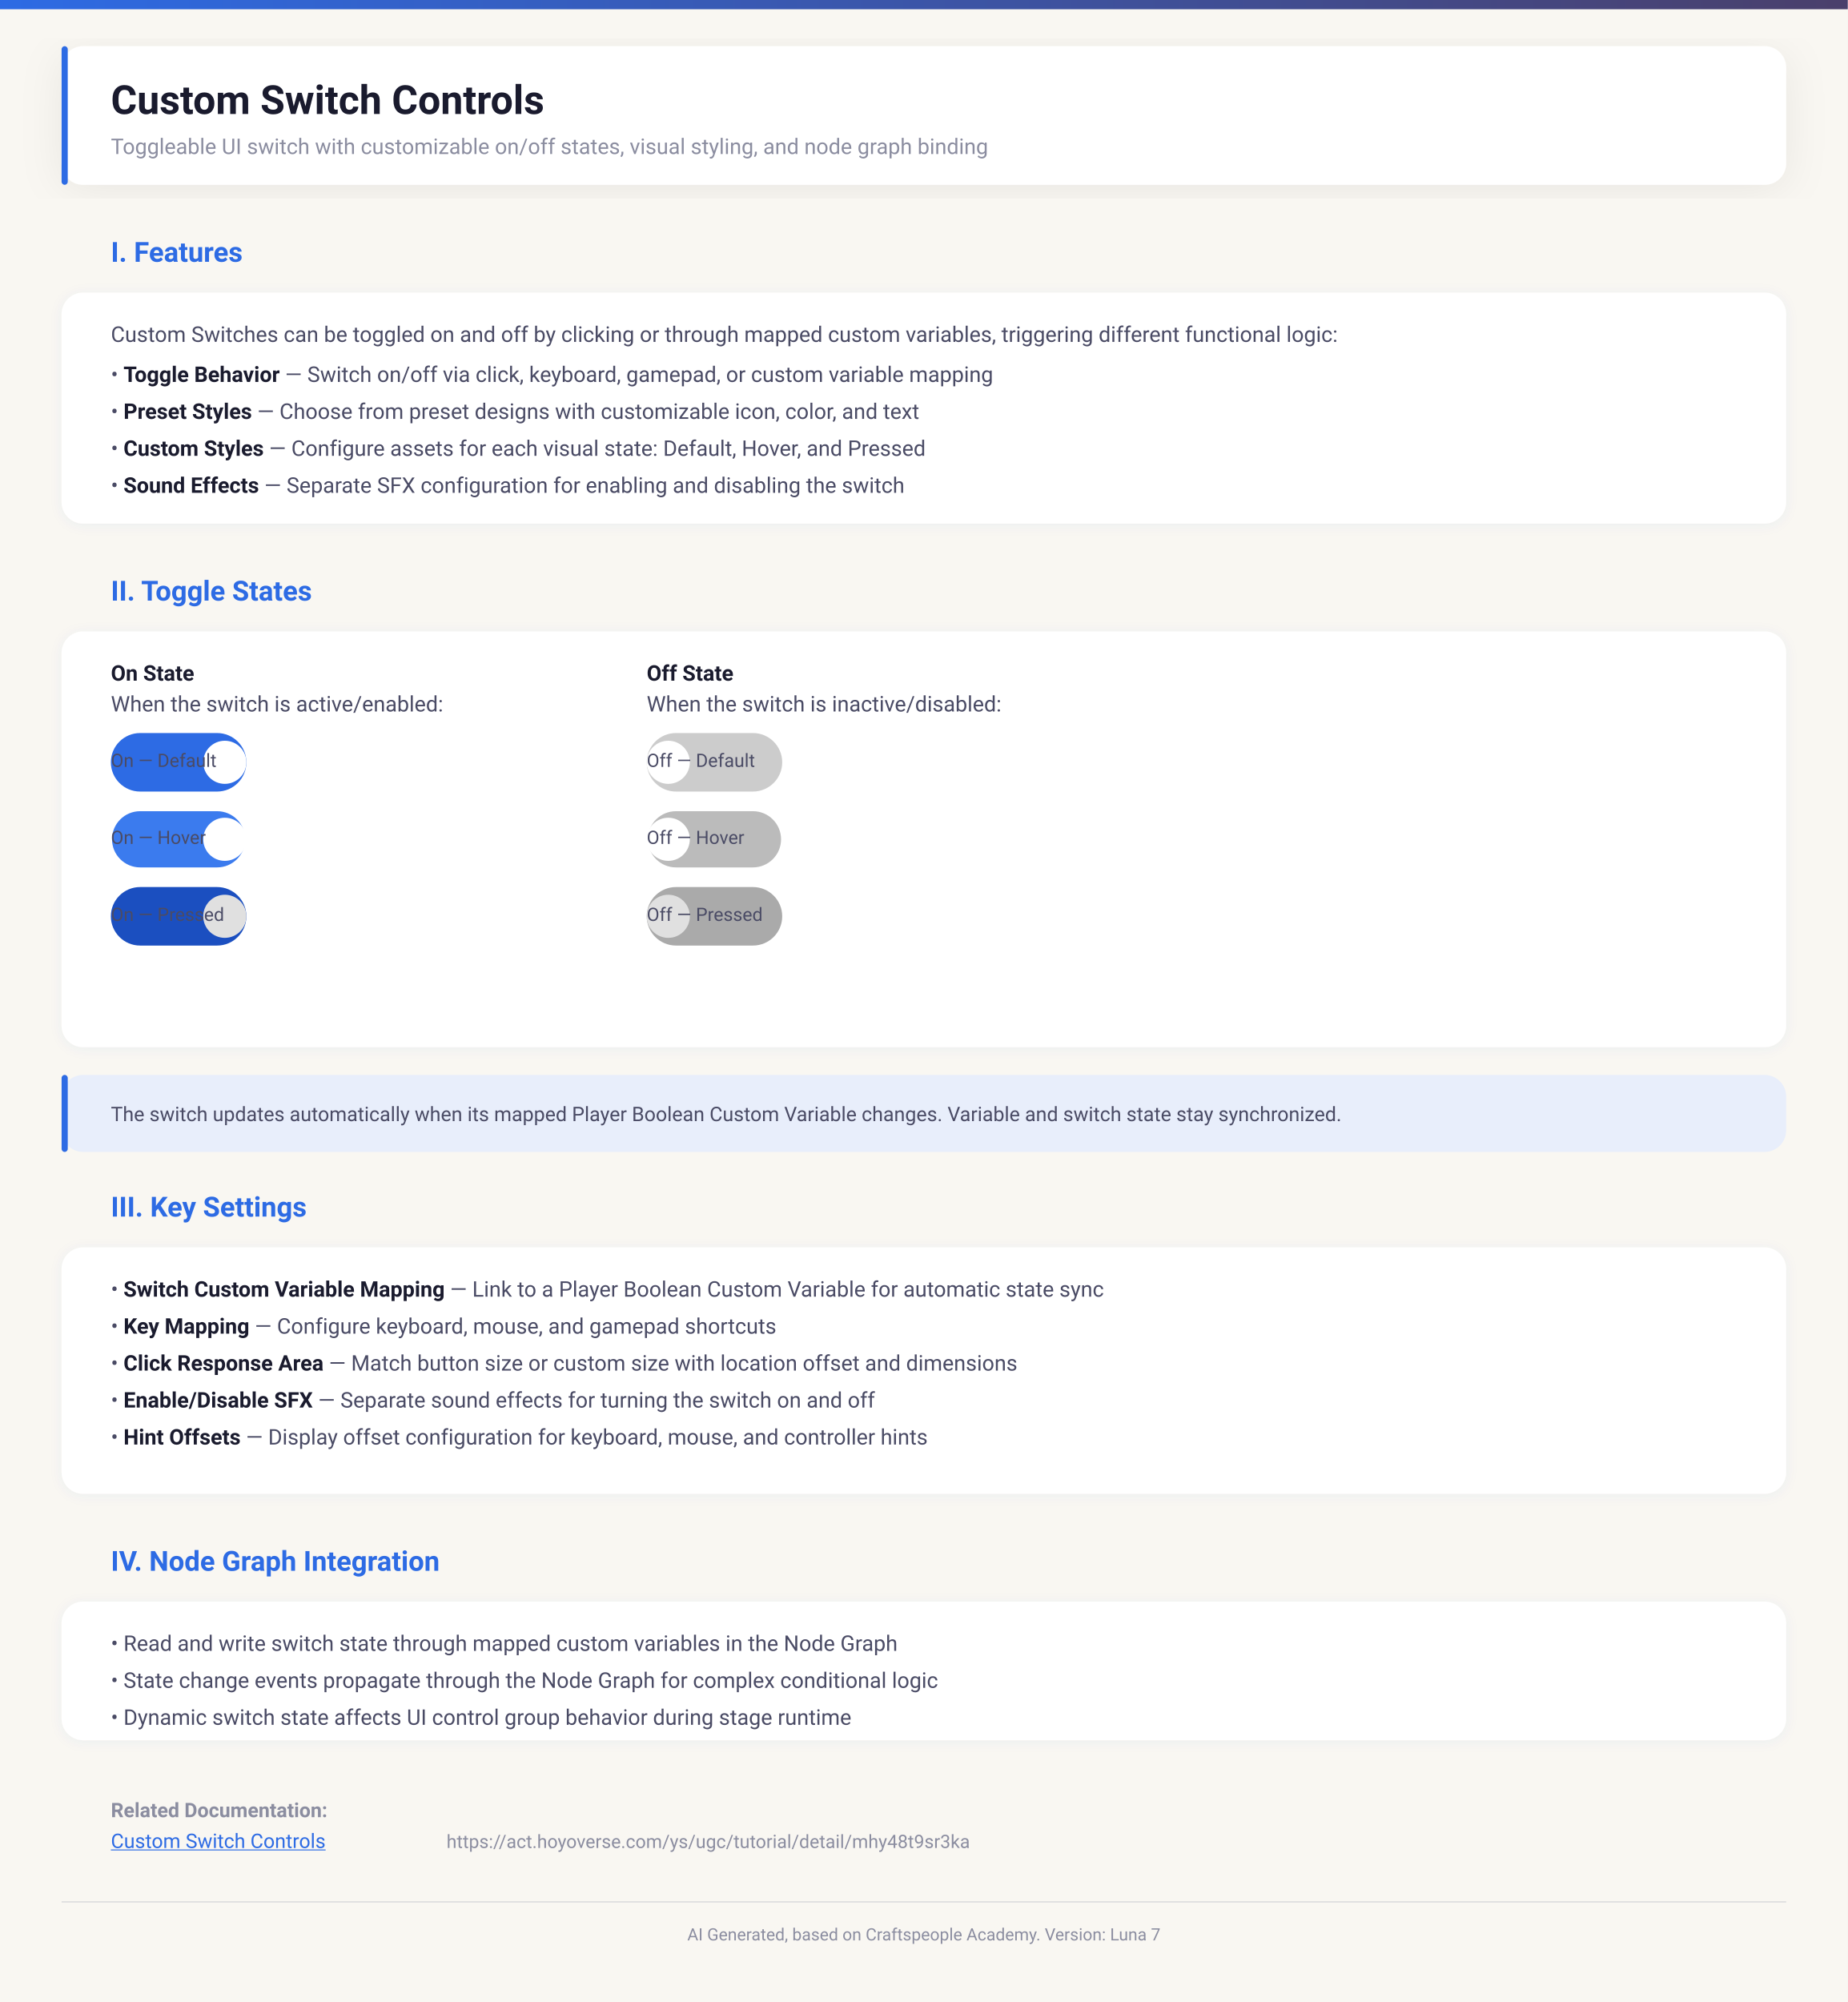
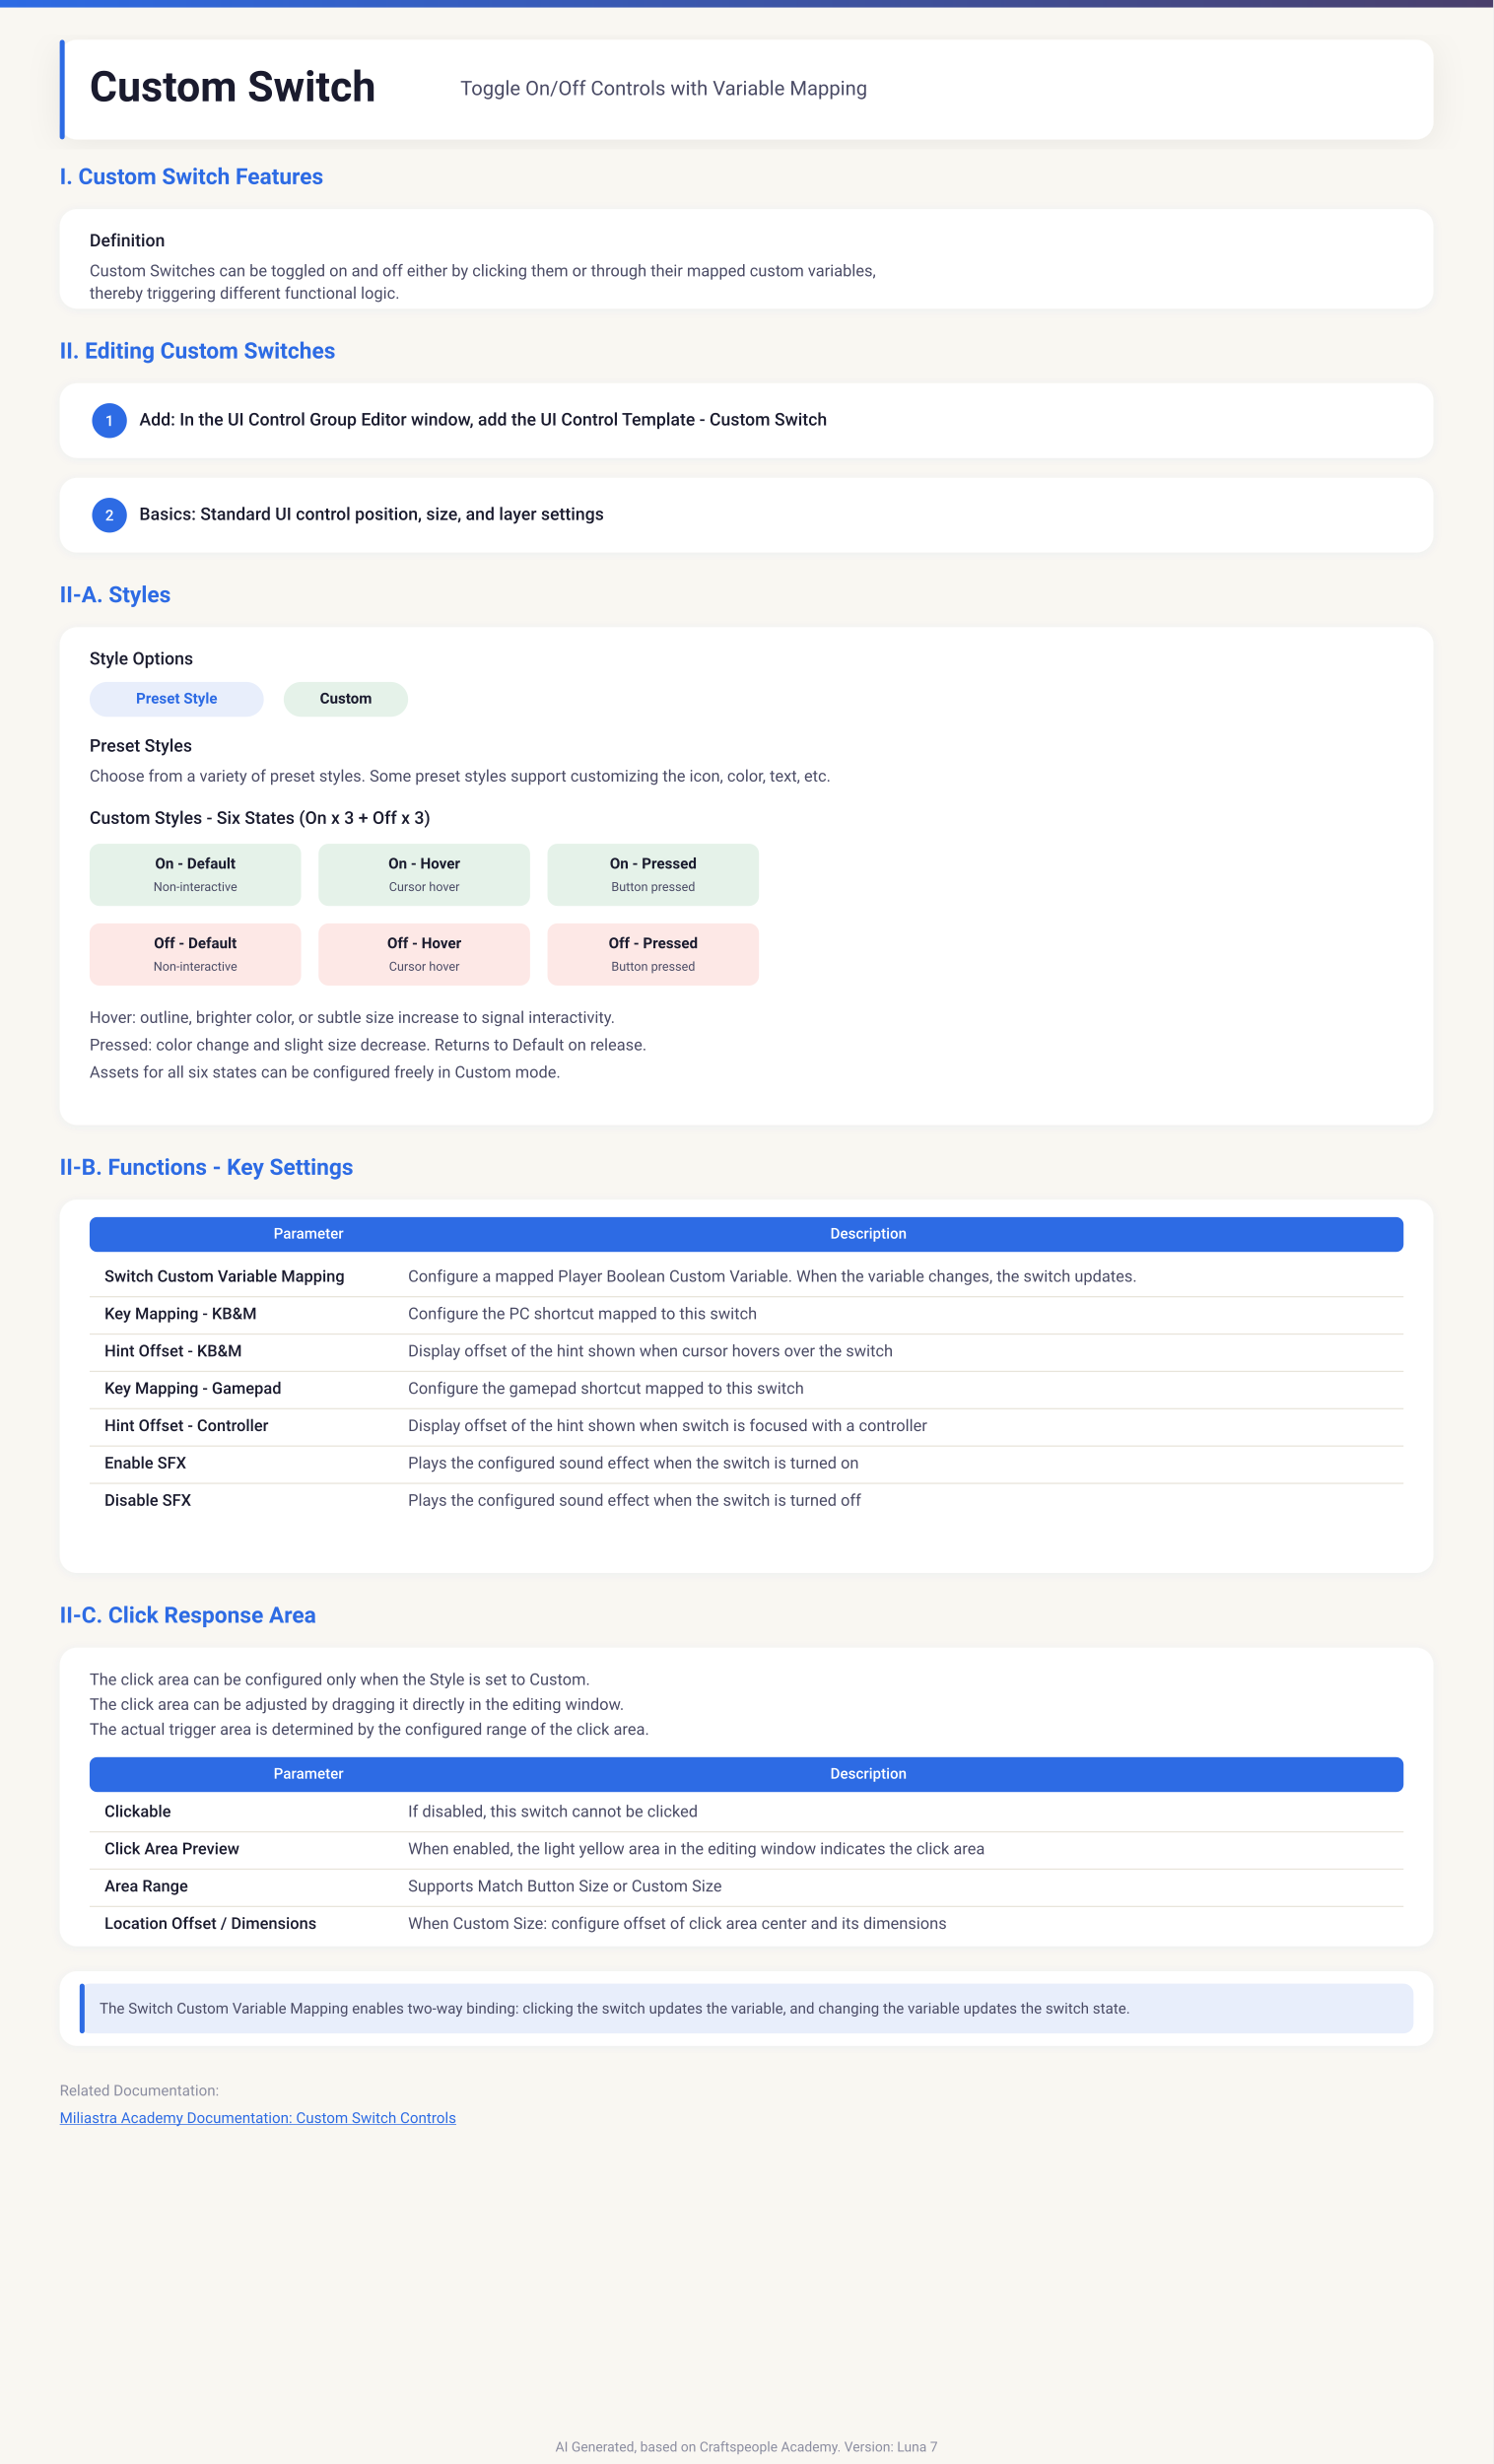
- <svg xmlns="http://www.w3.org/2000/svg" viewBox="0 0 1200 1300" width="1200" height="1300">
+ <svg xmlns="http://www.w3.org/2000/svg" xmlns:xlink="http://www.w3.org/1999/xlink" viewBox="0 0 1200 1980" width="100%" height="100%" style="background:#F9F7F2;font-family:'Roboto','HYWenHei 85W','Noto Sans','Segoe UI',sans-serif;">
  <defs>
    <linearGradient id="topGrad" x1="0" y1="0" x2="1200" y2="0" gradientUnits="userSpaceOnUse">
      <stop offset="0%" stop-color="#2D6BE4" />
      <stop offset="100%" stop-color="#4A3F6B" />
    </linearGradient>
    <filter id="card">
      <feDropShadow dx="0" dy="1" stdDeviation="4" flood-color="#2D6BE4" flood-opacity="0.06" />
    </filter>
    <filter id="elevated">
      <feDropShadow dx="0" dy="4" stdDeviation="14" flood-color="#000" flood-opacity="0.07" />
    </filter>
  </defs>
-   <rect width="1200" height="1300" fill="#F9F7F2" />
-   <rect x="0" y="0" width="1200" height="6" fill="url(#topGrad)" />
-   <rect x="40" y="30" width="1120" height="90" rx="14" fill="#FFFFFF" filter="url(#elevated)" />
-   <rect x="40" y="30" width="4" height="90" rx="2" fill="#2D6BE4" />
-   <text x="72" y="74" font-family="'Roboto','HYWenHei 85W','Noto Sans','Segoe UI',sans-serif" font-size="26" font-weight="700" fill="#1A1B2E">Custom Switch Controls</text>
-   <text x="72" y="100" font-family="'Roboto','HYWenHei 85W','Noto Sans','Segoe UI',sans-serif" font-size="14" fill="#8B8DA0">Toggleable UI switch with customizable on/off states, visual styling, and node graph binding</text>
-   <text x="72" y="170" font-family="'Roboto','HYWenHei 85W','Noto Sans','Segoe UI',sans-serif" font-size="18" font-weight="700" fill="#2D6BE4">I. Features</text>
-   <rect x="40" y="190" width="1120" height="150" rx="14" fill="#FFFFFF" filter="url(#card)" />
-   <text x="72" y="222" font-family="'Roboto','HYWenHei 85W','Noto Sans','Segoe UI',sans-serif" font-size="14" fill="#4A4B65">Custom Switches can be toggled on and off by clicking or through mapped custom variables, triggering different functional logic:</text>
-   <text x="72" y="248" font-family="'Roboto','HYWenHei 85W','Noto Sans','Segoe UI',sans-serif" font-size="14" fill="#4A4B65">• <tspan fill="#1A1B2E" font-weight="700">Toggle Behavior</tspan> — Switch on/off via click, keyboard, gamepad, or custom variable mapping</text>
-   <text x="72" y="272" font-family="'Roboto','HYWenHei 85W','Noto Sans','Segoe UI',sans-serif" font-size="14" fill="#4A4B65">• <tspan fill="#1A1B2E" font-weight="700">Preset Styles</tspan> — Choose from preset designs with customizable icon, color, and text</text>
-   <text x="72" y="296" font-family="'Roboto','HYWenHei 85W','Noto Sans','Segoe UI',sans-serif" font-size="14" fill="#4A4B65">• <tspan fill="#1A1B2E" font-weight="700">Custom Styles</tspan> — Configure assets for each visual state: Default, Hover, and Pressed</text>
-   <text x="72" y="320" font-family="'Roboto','HYWenHei 85W','Noto Sans','Segoe UI',sans-serif" font-size="14" fill="#4A4B65">• <tspan fill="#1A1B2E" font-weight="700">Sound Effects</tspan> — Separate SFX configuration for enabling and disabling the switch</text>
-   <text x="72" y="390" font-family="'Roboto','HYWenHei 85W','Noto Sans','Segoe UI',sans-serif" font-size="18" font-weight="700" fill="#2D6BE4">II. Toggle States</text>
-   <rect x="40" y="410" width="1120" height="270" rx="14" fill="#FFFFFF" filter="url(#card)" />
-   <text x="72" y="442" font-family="'Roboto','HYWenHei 85W','Noto Sans','Segoe UI',sans-serif" font-size="14" font-weight="700" fill="#1A1B2E">On State</text>
-   <text x="72" y="462" font-family="'Roboto','HYWenHei 85W','Noto Sans','Segoe UI',sans-serif" font-size="14" fill="#4A4B65">When the switch is active/enabled:</text>
-   <rect x="72" y="476" width="88" height="38" rx="19" fill="#2D6BE4" />
-   <circle cx="146" cy="495" r="14" fill="#FFFFFF" />
-   <text x="72" y="498" font-family="'Roboto','HYWenHei 85W','Noto Sans','Segoe UI',sans-serif" font-size="12" fill="#4A4B65">On — Default</text>
-   <rect x="72" y="526" width="88" height="38" rx="19" fill="#3B7BEE" />
-   <circle cx="146" cy="545" r="14" fill="#FFFFFF" />
-   <rect x="72" y="526" width="88" height="38" rx="19" fill="none" stroke="#FFFFFF" stroke-width="1.5" />
-   <text x="72" y="548" font-family="'Roboto','HYWenHei 85W','Noto Sans','Segoe UI',sans-serif" font-size="12" fill="#4A4B65">On — Hover</text>
-   <rect x="72" y="576" width="88" height="38" rx="19" fill="#1B4FC0" />
-   <circle cx="146" cy="595" r="14" fill="#E0E0E0" />
-   <text x="72" y="598" font-family="'Roboto','HYWenHei 85W','Noto Sans','Segoe UI',sans-serif" font-size="12" fill="#4A4B65">On — Pressed</text>
-   <text x="420" y="442" font-family="'Roboto','HYWenHei 85W','Noto Sans','Segoe UI',sans-serif" font-size="14" font-weight="700" fill="#1A1B2E">Off State</text>
-   <text x="420" y="462" font-family="'Roboto','HYWenHei 85W','Noto Sans','Segoe UI',sans-serif" font-size="14" fill="#4A4B65">When the switch is inactive/disabled:</text>
-   <rect x="420" y="476" width="88" height="38" rx="19" fill="#CCCCCC" />
-   <circle cx="434" cy="495" r="14" fill="#FFFFFF" />
-   <text x="420" y="498" font-family="'Roboto','HYWenHei 85W','Noto Sans','Segoe UI',sans-serif" font-size="12" fill="#4A4B65">Off — Default</text>
-   <rect x="420" y="526" width="88" height="38" rx="19" fill="#BBBBBB" />
-   <circle cx="434" cy="545" r="14" fill="#FFFFFF" />
-   <rect x="420" y="526" width="88" height="38" rx="19" fill="none" stroke="#FFFFFF" stroke-width="1.5" />
-   <text x="420" y="548" font-family="'Roboto','HYWenHei 85W','Noto Sans','Segoe UI',sans-serif" font-size="12" fill="#4A4B65">Off — Hover</text>
-   <rect x="420" y="576" width="88" height="38" rx="19" fill="#AAAAAA" />
-   <circle cx="434" cy="595" r="14" fill="#E0E0E0" />
-   <text x="420" y="598" font-family="'Roboto','HYWenHei 85W','Noto Sans','Segoe UI',sans-serif" font-size="12" fill="#4A4B65">Off — Pressed</text>
-   <rect x="40" y="698" width="1120" height="50" rx="14" fill="#E8EEFB" />
-   <rect x="40" y="698" width="4" height="50" rx="2" fill="#2D6BE4" />
-   <text x="72" y="728" font-family="'Roboto','HYWenHei 85W','Noto Sans','Segoe UI',sans-serif" font-size="13" fill="#4A4B65">The switch updates automatically when its mapped Player Boolean Custom Variable changes. Variable and switch state stay synchronized.</text>
-   <text x="72" y="790" font-family="'Roboto','HYWenHei 85W','Noto Sans','Segoe UI',sans-serif" font-size="18" font-weight="700" fill="#2D6BE4">III. Key Settings</text>
-   <rect x="40" y="810" width="1120" height="160" rx="14" fill="#FFFFFF" filter="url(#card)" />
-   <text x="72" y="842" font-family="'Roboto','HYWenHei 85W','Noto Sans','Segoe UI',sans-serif" font-size="14" fill="#4A4B65">• <tspan fill="#1A1B2E" font-weight="700">Switch Custom Variable Mapping</tspan> — Link to a Player Boolean Custom Variable for automatic state sync</text>
-   <text x="72" y="866" font-family="'Roboto','HYWenHei 85W','Noto Sans','Segoe UI',sans-serif" font-size="14" fill="#4A4B65">• <tspan fill="#1A1B2E" font-weight="700">Key Mapping</tspan> — Configure keyboard, mouse, and gamepad shortcuts</text>
-   <text x="72" y="890" font-family="'Roboto','HYWenHei 85W','Noto Sans','Segoe UI',sans-serif" font-size="14" fill="#4A4B65">• <tspan fill="#1A1B2E" font-weight="700">Click Response Area</tspan> — Match button size or custom size with location offset and dimensions</text>
-   <text x="72" y="914" font-family="'Roboto','HYWenHei 85W','Noto Sans','Segoe UI',sans-serif" font-size="14" fill="#4A4B65">• <tspan fill="#1A1B2E" font-weight="700">Enable/Disable SFX</tspan> — Separate sound effects for turning the switch on and off</text>
-   <text x="72" y="938" font-family="'Roboto','HYWenHei 85W','Noto Sans','Segoe UI',sans-serif" font-size="14" fill="#4A4B65">• <tspan fill="#1A1B2E" font-weight="700">Hint Offsets</tspan> — Display offset configuration for keyboard, mouse, and controller hints</text>
-   <text x="72" y="1020" font-family="'Roboto','HYWenHei 85W','Noto Sans','Segoe UI',sans-serif" font-size="18" font-weight="700" fill="#2D6BE4">IV. Node Graph Integration</text>
-   <rect x="40" y="1040" width="1120" height="90" rx="14" fill="#FFFFFF" filter="url(#card)" />
-   <text x="72" y="1072" font-family="'Roboto','HYWenHei 85W','Noto Sans','Segoe UI',sans-serif" font-size="14" fill="#4A4B65">• Read and write switch state through mapped custom variables in the Node Graph</text>
-   <text x="72" y="1096" font-family="'Roboto','HYWenHei 85W','Noto Sans','Segoe UI',sans-serif" font-size="14" fill="#4A4B65">• State change events propagate through the Node Graph for complex conditional logic</text>
-   <text x="72" y="1120" font-family="'Roboto','HYWenHei 85W','Noto Sans','Segoe UI',sans-serif" font-size="14" fill="#4A4B65">• Dynamic switch state affects UI control group behavior during stage runtime</text>
-   <text x="72" y="1180" font-family="'Roboto','HYWenHei 85W','Noto Sans','Segoe UI',sans-serif" font-size="13" font-weight="600" fill="#8B8DA0">Related Documentation:</text>
-   <text x="72" y="1200" font-family="'Roboto','HYWenHei 85W','Noto Sans','Segoe UI',sans-serif" font-size="13" fill="#2D6BE4" text-decoration="underline">Custom Switch Controls</text>
-   <text x="290" y="1200" font-family="'Roboto','HYWenHei 85W','Noto Sans','Segoe UI',sans-serif" font-size="12" fill="#8B8DA0">https://act.hoyoverse.com/ys/ugc/tutorial/detail/mhy48t9sr3ka</text>
-   <line x1="40" y1="1235" x2="1160" y2="1235" stroke="#E0E0E0" stroke-width="1" />
-   <text x="600" y="1260" font-family="'Roboto','HYWenHei 85W','Noto Sans','Segoe UI',sans-serif" font-size="11" fill="#8B8DA0" text-anchor="middle">AI Generated, based on Craftspeople Academy. Version: Luna 7</text>
+   <rect width="1200" height="1980" fill="#F9F7F2" />
+   <rect width="1200" height="6" fill="url(#topGrad)" />
+   <rect x="48" y="32" width="1104" height="80" rx="14" fill="#fff" filter="url(#elevated)" />
+   <rect x="48" y="32" width="4" height="80" rx="2" fill="#2D6BE4" />
+   <text x="72" y="72" fill="#1A1B2E" font-size="34" font-weight="bold" dominant-baseline="middle">Custom Switch</text>
+   <text x="370" y="72" fill="#4A4B65" font-size="16" dominant-baseline="middle">Toggle On/Off Controls with Variable Mapping</text>
+   <text x="48" y="148" fill="#2D6BE4" font-size="18" font-weight="700">I. Custom Switch Features</text>
+   <g transform="translate(48, 168)">
+     <rect width="1104" height="80" rx="14" fill="#fff" filter="url(#card)" />
+     <text x="24" y="30" font-size="14" font-weight="500" fill="#1A1B2E">Definition</text>
+     <text x="24" y="54" font-size="13" fill="#4A4B65">Custom Switches can be toggled on and off either by clicking them or through their mapped custom variables,</text>
+     <text x="24" y="72" font-size="13" fill="#4A4B65">thereby triggering different functional logic.</text>
+   </g>
+   <text x="48" y="288" fill="#2D6BE4" font-size="18" font-weight="700">II. Editing Custom Switches</text>
+   <g transform="translate(48, 308)">
+     <rect width="1104" height="60" rx="14" fill="#fff" filter="url(#card)" />
+     <circle cx="40" cy="30" r="14" fill="#2D6BE4" />
+     <text x="40" y="31" font-size="12" font-weight="500" fill="#fff" text-anchor="middle" dominant-baseline="middle">1</text>
+     <text x="64" y="30" font-size="14" font-weight="500" fill="#1A1B2E" dominant-baseline="middle">Add: In the UI Control Group Editor window, add the UI Control Template - Custom Switch</text>
+   </g>
+   <g transform="translate(48, 384)">
+     <rect width="1104" height="60" rx="14" fill="#fff" filter="url(#card)" />
+     <circle cx="40" cy="30" r="14" fill="#2D6BE4" />
+     <text x="40" y="31" font-size="12" font-weight="500" fill="#fff" text-anchor="middle" dominant-baseline="middle">2</text>
+     <text x="64" y="30" font-size="14" font-weight="500" fill="#1A1B2E" dominant-baseline="middle">Basics: Standard UI control position, size, and layer settings</text>
+   </g>
+   <text x="48" y="484" fill="#2D6BE4" font-size="18" font-weight="700">II-A. Styles</text>
+   <g transform="translate(48, 504)">
+     <rect width="1104" height="400" rx="14" fill="#fff" filter="url(#card)" />
+     <text x="24" y="30" font-size="14" font-weight="500" fill="#1A1B2E">Style Options</text>
+     <rect x="24" y="44" width="140" height="28" rx="14" fill="#E8EEFB" />
+     <text x="94" y="58" font-size="12" font-weight="bold" fill="#2D6BE4" text-anchor="middle" dominant-baseline="middle">Preset Style</text>
+     <rect x="180" y="44" width="100" height="28" rx="14" fill="#E5F2E9" />
+     <text x="230" y="58" font-size="12" font-weight="bold" fill="#1A1B2E" text-anchor="middle" dominant-baseline="middle">Custom</text>
+     <text x="24" y="100" font-size="14" font-weight="500" fill="#1A1B2E">Preset Styles</text>
+     <text x="24" y="124" font-size="13" fill="#4A4B65">Choose from a variety of preset styles. Some preset styles support customizing the icon, color, text, etc.</text>
+     <text x="24" y="158" font-size="14" font-weight="500" fill="#1A1B2E">Custom Styles - Six States (On x 3 + Off x 3)</text>
+     <rect x="24" y="174" width="170" height="50" rx="8" fill="#E5F2E9" />
+     <text x="109" y="194" font-size="12" font-weight="bold" fill="#1A1B2E" text-anchor="middle">On - Default</text>
+     <text x="109" y="212" font-size="10" fill="#4A4B65" text-anchor="middle">Non-interactive</text>
+     <rect x="208" y="174" width="170" height="50" rx="8" fill="#E5F2E9" />
+     <text x="293" y="194" font-size="12" font-weight="bold" fill="#1A1B2E" text-anchor="middle">On - Hover</text>
+     <text x="293" y="212" font-size="10" fill="#4A4B65" text-anchor="middle">Cursor hover</text>
+     <rect x="392" y="174" width="170" height="50" rx="8" fill="#E5F2E9" />
+     <text x="477" y="194" font-size="12" font-weight="bold" fill="#1A1B2E" text-anchor="middle">On - Pressed</text>
+     <text x="477" y="212" font-size="10" fill="#4A4B65" text-anchor="middle">Button pressed</text>
+     <rect x="24" y="238" width="170" height="50" rx="8" fill="#FDE8E6" />
+     <text x="109" y="258" font-size="12" font-weight="bold" fill="#1A1B2E" text-anchor="middle">Off - Default</text>
+     <text x="109" y="276" font-size="10" fill="#4A4B65" text-anchor="middle">Non-interactive</text>
+     <rect x="208" y="238" width="170" height="50" rx="8" fill="#FDE8E6" />
+     <text x="293" y="258" font-size="12" font-weight="bold" fill="#1A1B2E" text-anchor="middle">Off - Hover</text>
+     <text x="293" y="276" font-size="10" fill="#4A4B65" text-anchor="middle">Cursor hover</text>
+     <rect x="392" y="238" width="170" height="50" rx="8" fill="#FDE8E6" />
+     <text x="477" y="258" font-size="12" font-weight="bold" fill="#1A1B2E" text-anchor="middle">Off - Pressed</text>
+     <text x="477" y="276" font-size="10" fill="#4A4B65" text-anchor="middle">Button pressed</text>
+     <text x="24" y="318" font-size="13" fill="#4A4B65">Hover: outline, brighter color, or subtle size increase to signal interactivity.</text>
+     <text x="24" y="340" font-size="13" fill="#4A4B65">Pressed: color change and slight size decrease. Returns to Default on release.</text>
+     <text x="24" y="362" font-size="13" fill="#4A4B65">Assets for all six states can be configured freely in Custom mode.</text>
+   </g>
+   <text x="48" y="944" fill="#2D6BE4" font-size="18" font-weight="700">II-B. Functions - Key Settings</text>
+   <g transform="translate(48, 964)">
+     <rect width="1104" height="300" rx="14" fill="#fff" filter="url(#card)" />
+     <rect x="24" y="14" width="1056" height="28" rx="6" fill="#2D6BE4" />
+     <text x="200" y="28" font-size="12" font-weight="500" fill="#fff" text-anchor="middle" dominant-baseline="middle">Parameter</text>
+     <text x="650" y="28" font-size="12" font-weight="500" fill="#fff" text-anchor="middle" dominant-baseline="middle">Description</text>
+     <text x="36" y="66" font-size="13" font-weight="500" fill="#1A1B2E">Switch Custom Variable Mapping</text>
+     <text x="280" y="66" font-size="13" fill="#4A4B65">Configure a mapped Player Boolean Custom Variable. When the variable changes, the switch updates.</text>
+     <line x1="24" y1="78" x2="1080" y2="78" stroke="#E8E4DA" />
+     <text x="36" y="96" font-size="13" font-weight="500" fill="#1A1B2E">Key Mapping - KB&amp;M</text>
+     <text x="280" y="96" font-size="13" fill="#4A4B65">Configure the PC shortcut mapped to this switch</text>
+     <line x1="24" y1="108" x2="1080" y2="108" stroke="#E8E4DA" />
+     <text x="36" y="126" font-size="13" font-weight="500" fill="#1A1B2E">Hint Offset - KB&amp;M</text>
+     <text x="280" y="126" font-size="13" fill="#4A4B65">Display offset of the hint shown when cursor hovers over the switch</text>
+     <line x1="24" y1="138" x2="1080" y2="138" stroke="#E8E4DA" />
+     <text x="36" y="156" font-size="13" font-weight="500" fill="#1A1B2E">Key Mapping - Gamepad</text>
+     <text x="280" y="156" font-size="13" fill="#4A4B65">Configure the gamepad shortcut mapped to this switch</text>
+     <line x1="24" y1="168" x2="1080" y2="168" stroke="#E8E4DA" />
+     <text x="36" y="186" font-size="13" font-weight="500" fill="#1A1B2E">Hint Offset - Controller</text>
+     <text x="280" y="186" font-size="13" fill="#4A4B65">Display offset of the hint shown when switch is focused with a controller</text>
+     <line x1="24" y1="198" x2="1080" y2="198" stroke="#E8E4DA" />
+     <text x="36" y="216" font-size="13" font-weight="500" fill="#1A1B2E">Enable SFX</text>
+     <text x="280" y="216" font-size="13" fill="#4A4B65">Plays the configured sound effect when the switch is turned on</text>
+     <line x1="24" y1="228" x2="1080" y2="228" stroke="#E8E4DA" />
+     <text x="36" y="246" font-size="13" font-weight="500" fill="#1A1B2E">Disable SFX</text>
+     <text x="280" y="246" font-size="13" fill="#4A4B65">Plays the configured sound effect when the switch is turned off</text>
+   </g>
+   <text x="48" y="1304" fill="#2D6BE4" font-size="18" font-weight="700">II-C. Click Response Area</text>
+   <g transform="translate(48, 1324)">
+     <rect width="1104" height="240" rx="14" fill="#fff" filter="url(#card)" />
+     <text x="24" y="30" font-size="13" fill="#4A4B65">The click area can be configured only when the Style is set to Custom.</text>
+     <text x="24" y="50" font-size="13" fill="#4A4B65">The click area can be adjusted by dragging it directly in the editing window.</text>
+     <text x="24" y="70" font-size="13" fill="#4A4B65">The actual trigger area is determined by the configured range of the click area.</text>
+     <rect x="24" y="88" width="1056" height="28" rx="6" fill="#2D6BE4" />
+     <text x="200" y="102" font-size="12" font-weight="500" fill="#fff" text-anchor="middle" dominant-baseline="middle">Parameter</text>
+     <text x="650" y="102" font-size="12" font-weight="500" fill="#fff" text-anchor="middle" dominant-baseline="middle">Description</text>
+     <text x="36" y="136" font-size="13" font-weight="500" fill="#1A1B2E">Clickable</text>
+     <text x="280" y="136" font-size="13" fill="#4A4B65">If disabled, this switch cannot be clicked</text>
+     <line x1="24" y1="148" x2="1080" y2="148" stroke="#E8E4DA" />
+     <text x="36" y="166" font-size="13" font-weight="500" fill="#1A1B2E">Click Area Preview</text>
+     <text x="280" y="166" font-size="13" fill="#4A4B65">When enabled, the light yellow area in the editing window indicates the click area</text>
+     <line x1="24" y1="178" x2="1080" y2="178" stroke="#E8E4DA" />
+     <text x="36" y="196" font-size="13" font-weight="500" fill="#1A1B2E">Area Range</text>
+     <text x="280" y="196" font-size="13" fill="#4A4B65">Supports Match Button Size or Custom Size</text>
+     <line x1="24" y1="208" x2="1080" y2="208" stroke="#E8E4DA" />
+     <text x="36" y="226" font-size="13" font-weight="500" fill="#1A1B2E">Location Offset / Dimensions</text>
+     <text x="280" y="226" font-size="13" fill="#4A4B65">When Custom Size: configure offset of click area center and its dimensions</text>
+   </g>
+   <g transform="translate(48, 1584)">
+     <rect width="1104" height="60" rx="14" fill="#fff" filter="url(#card)" />
+     <rect x="16" y="10" width="1072" height="40" rx="8" fill="#E8EEFB" />
+     <rect x="16" y="10" width="4" height="40" rx="2" fill="#2D6BE4" />
+     <text x="32" y="34" font-size="12" fill="#4A4B65">The Switch Custom Variable Mapping enables two-way binding: clicking the switch updates the variable, and changing the variable updates the switch state.</text>
+   </g>
+   <text x="48" y="1684" fill="#8B8DA0" font-size="12">Related Documentation:</text>
+   <a xlink:href="https://act.hoyoverse.com/ys/ugc/tutorial/detail/mhkrafr3w6um" target="_blank">
+     <text x="48" y="1706" font-size="12" fill="#2D6BE4" text-decoration="underline">Miliastra Academy Documentation: Custom Switch Controls</text>
+   </a>
+   <text x="600" y="1970" font-size="11" fill="#8B8DA0" text-anchor="middle">AI Generated, based on Craftspeople Academy. Version: Luna 7</text>
</svg>
